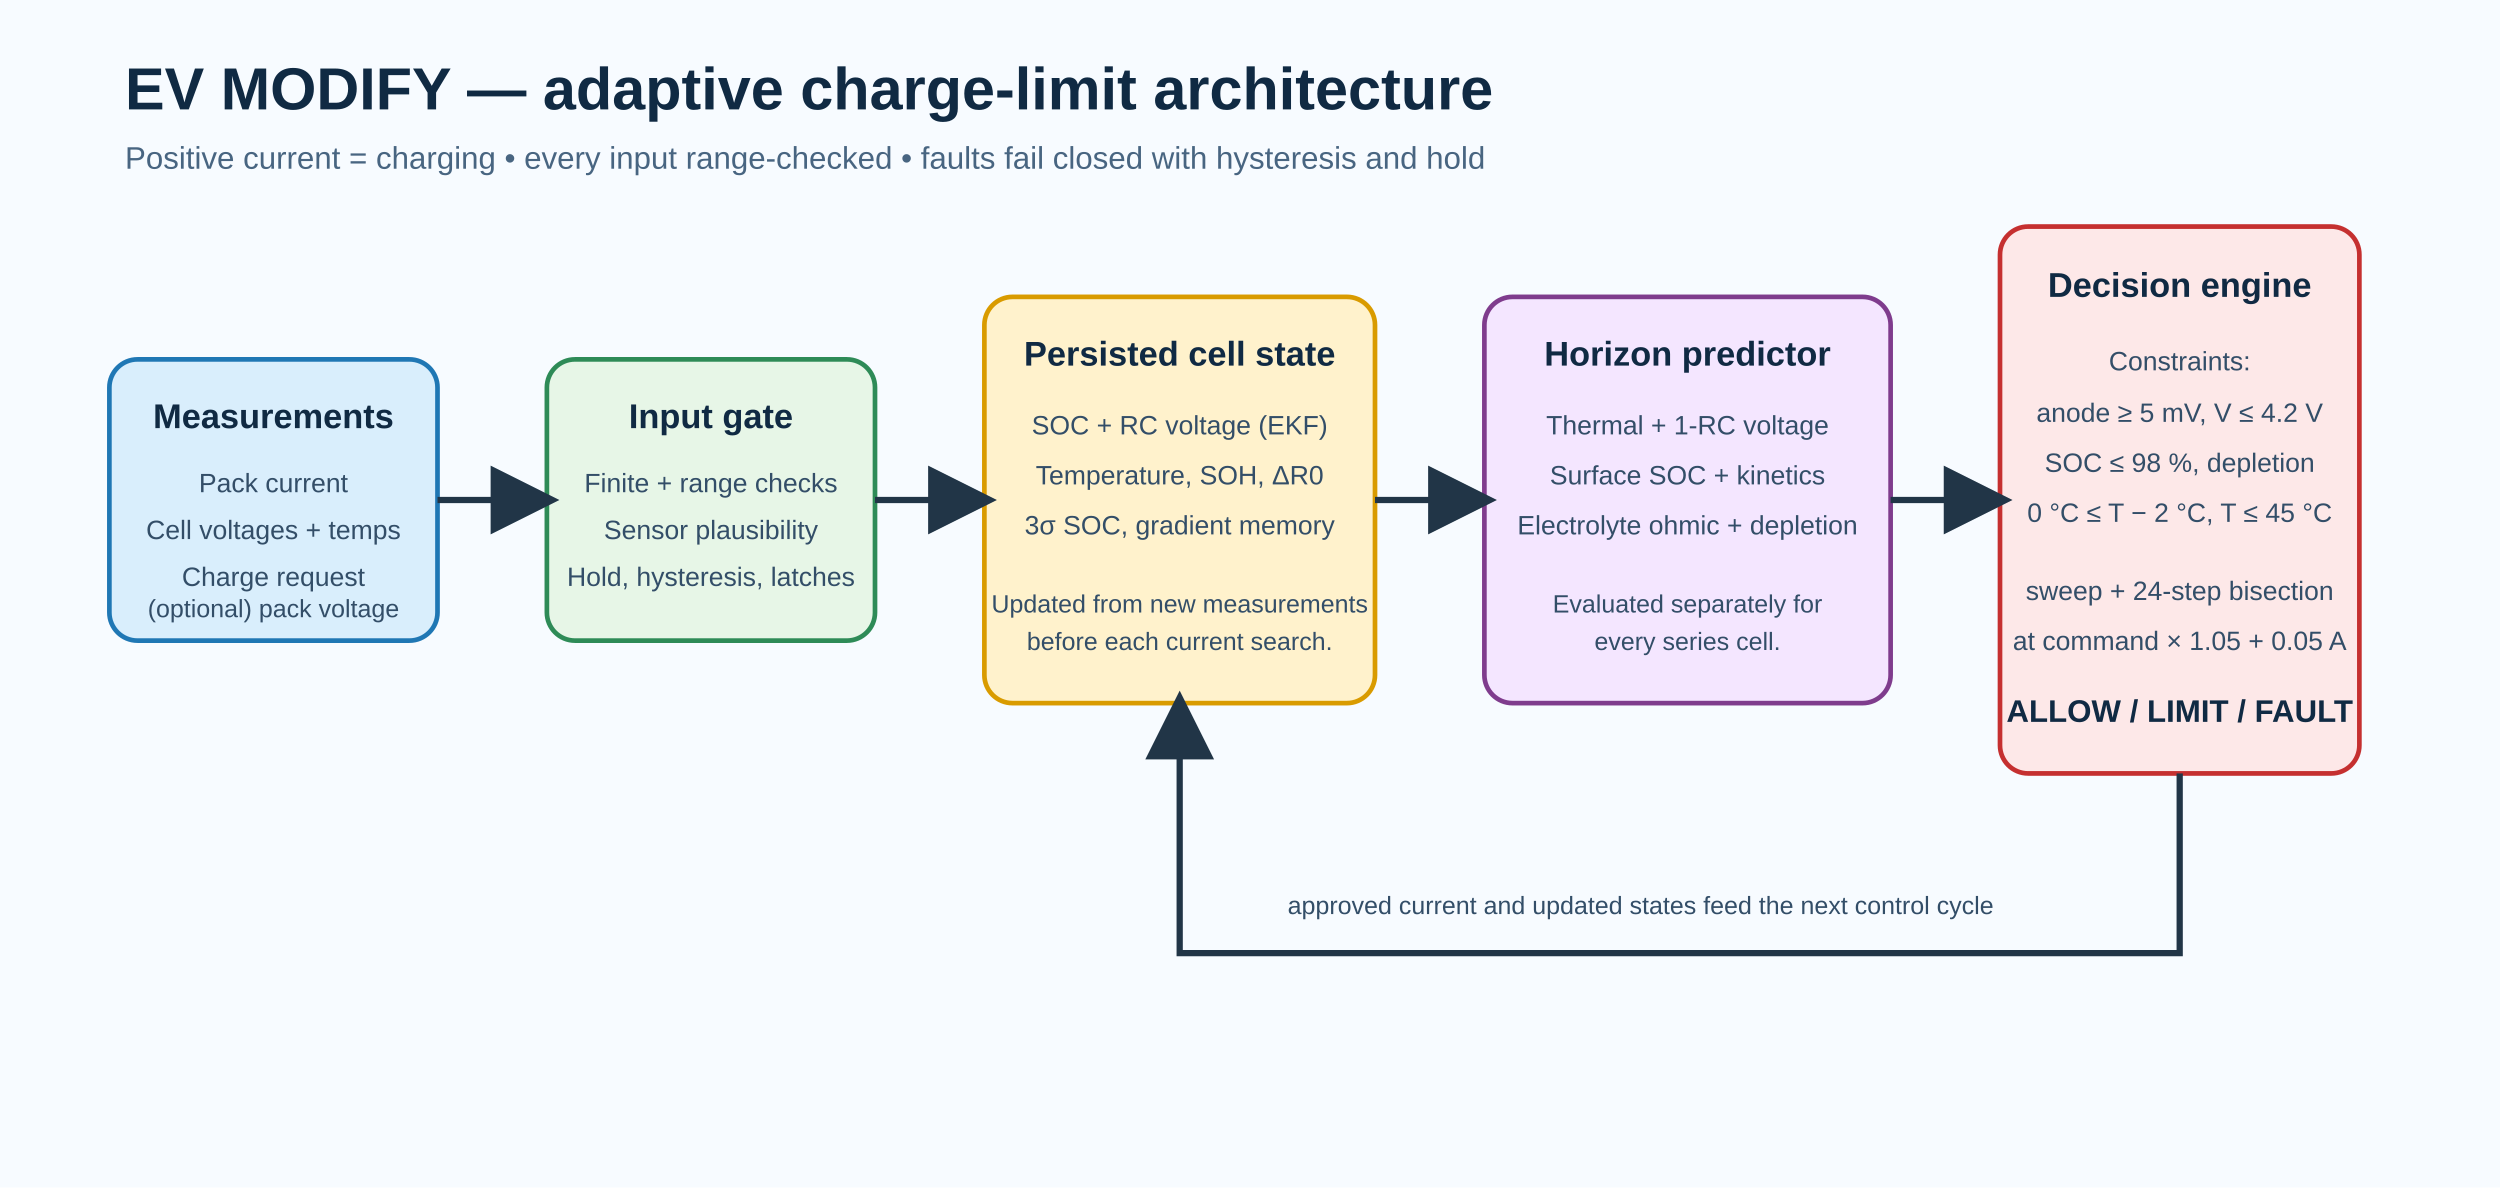
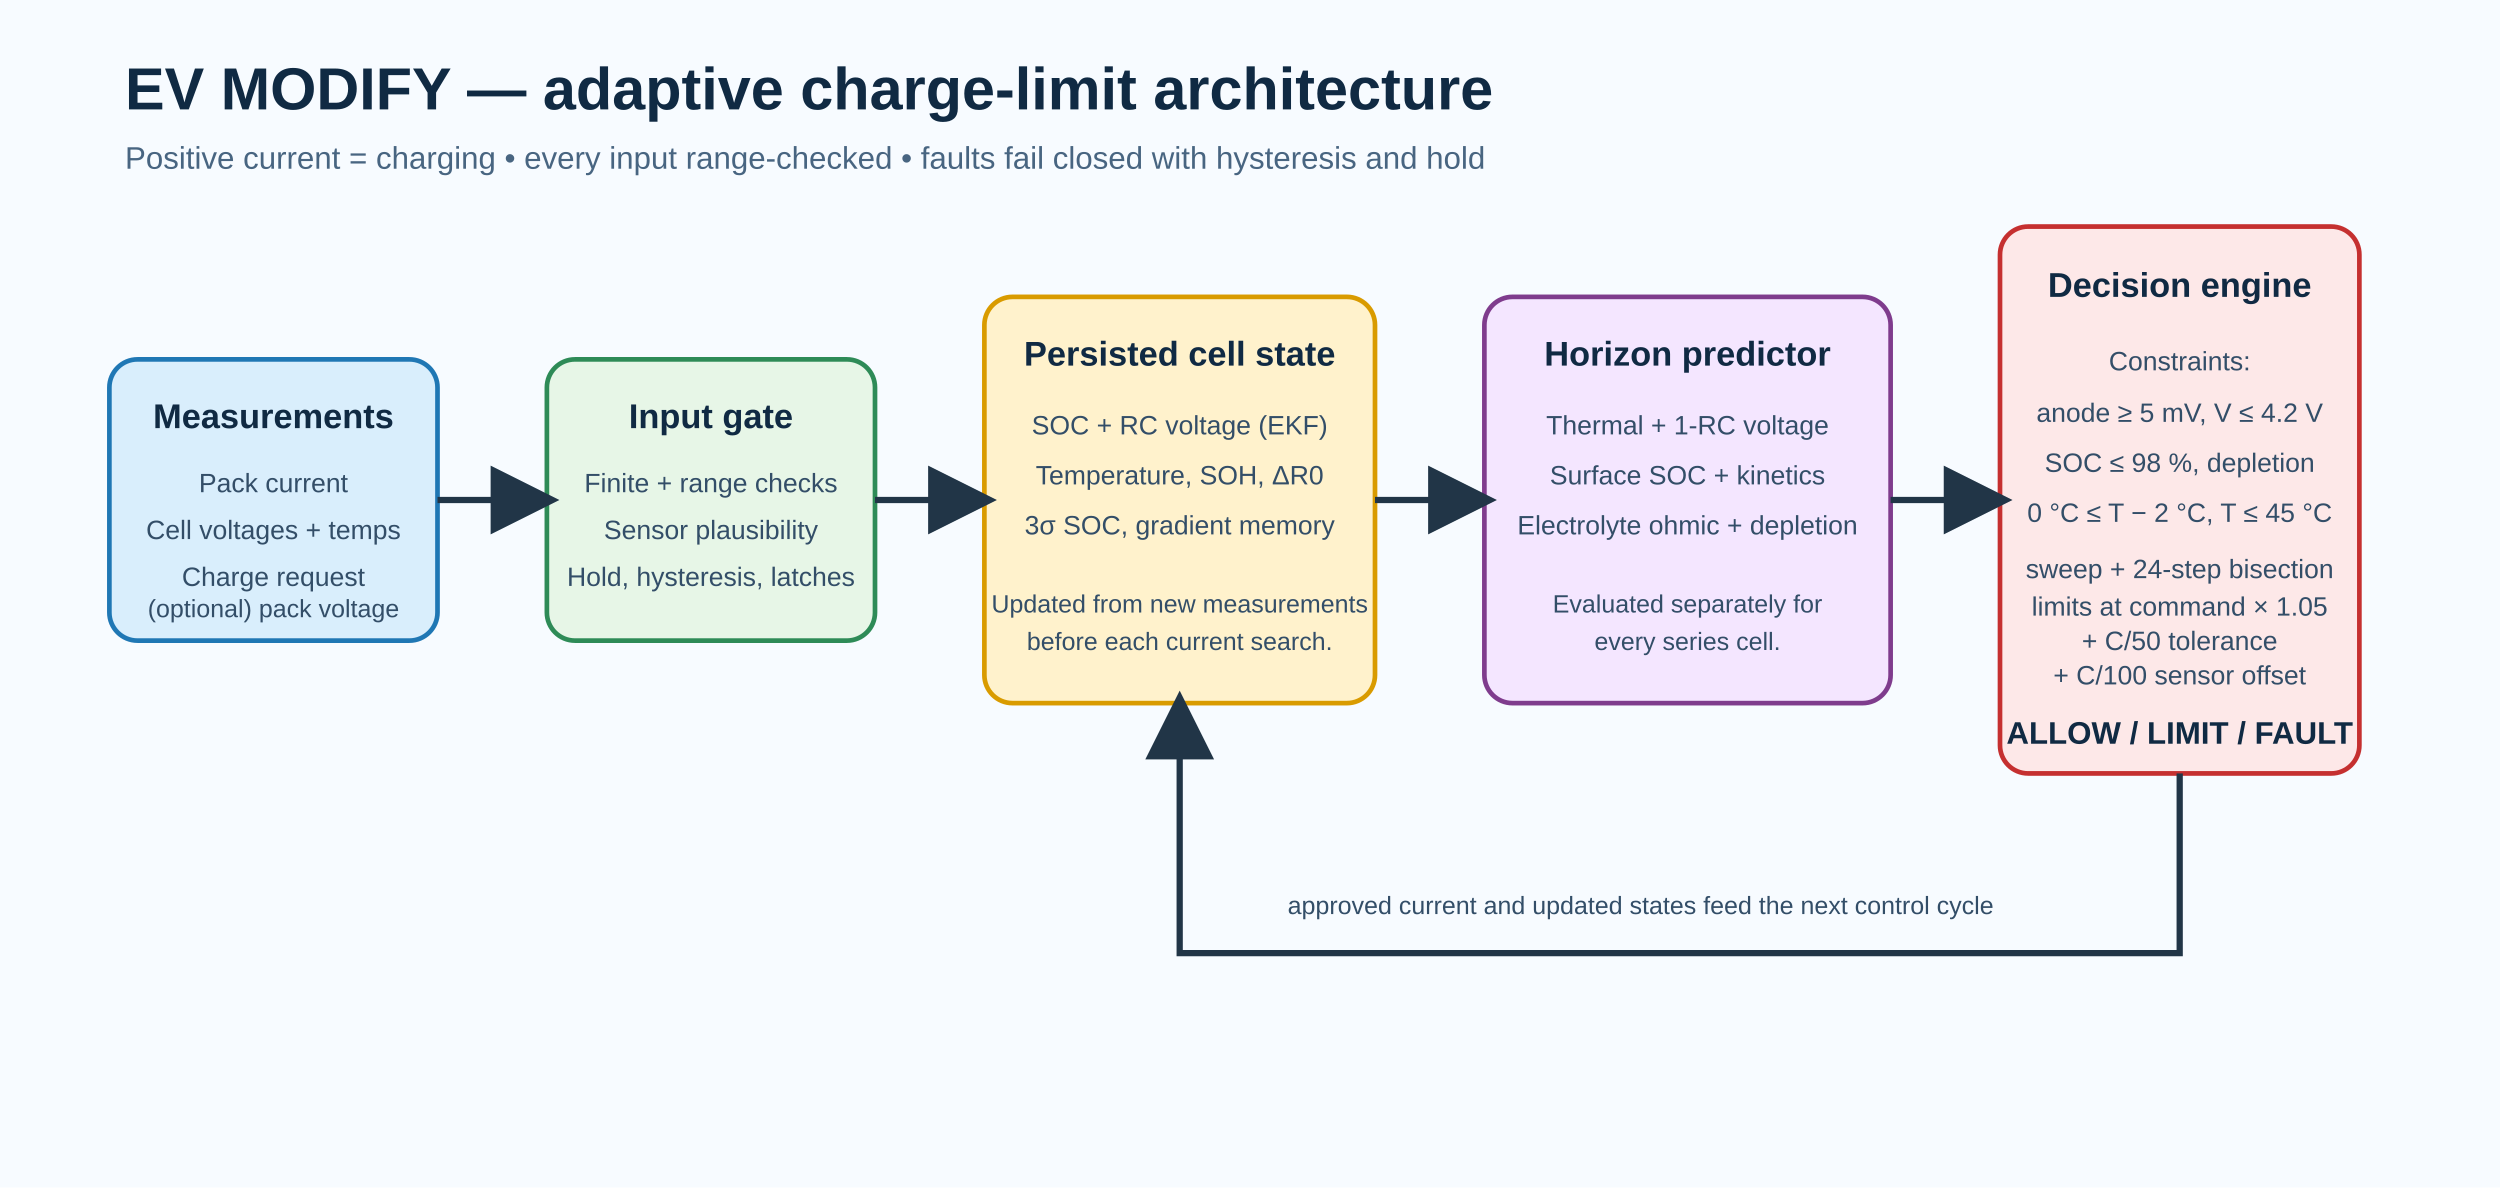
<svg xmlns="http://www.w3.org/2000/svg" width="1600" height="760" viewBox="0 0 1600 760" role="img" aria-labelledby="title description">
  <defs>
    <marker id="arrow" markerWidth="11" markerHeight="11" refX="9" refY="5.5" orient="auto">
      <path d="M0,0 L11,5.5 L0,11 Z" fill="#213547" />
    </marker>
    <style>
      .title { font: 700 38px Arial, sans-serif; fill: #102a43; }
      .subtitle { font: 20px Arial, sans-serif; fill: #486581; }
      .box-title { font: 700 22px Arial, sans-serif; fill: #102a43; }
      .box-text { font: 17px Arial, sans-serif; fill: #334e68; }
      .small { font: 16px Arial, sans-serif; fill: #334e68; }
      .arrow { stroke: #213547; stroke-width: 4; fill: none; marker-end: url(#arrow); }
    </style>
  </defs>
  <rect width="1600" height="760" fill="#f7fbff" />
  <text x="80" y="70" class="title">EV MODIFY — adaptive charge-limit architecture</text>
  <text x="80" y="108" class="subtitle">Positive current = charging • every input range-checked • faults fail closed with hysteresis and hold</text>
  <rect x="70" y="230" width="210" height="180" rx="18" fill="#d9eefc" stroke="#1f77b4" stroke-width="3" />
  <text x="175" y="274" text-anchor="middle" class="box-title">Measurements</text>
  <text x="175" y="315" text-anchor="middle" class="box-text">Pack current</text>
  <text x="175" y="345" text-anchor="middle" class="box-text">Cell voltages + temps</text>
  <text x="175" y="395" text-anchor="middle" class="small">(optional) pack voltage</text>
  <text x="175" y="375" text-anchor="middle" class="box-text">Charge request</text>
  <rect x="350" y="230" width="210" height="180" rx="18" fill="#e7f6e7" stroke="#2e8b57" stroke-width="3" />
  <text x="455" y="274" text-anchor="middle" class="box-title">Input gate</text>
  <text x="455" y="315" text-anchor="middle" class="box-text">Finite + range checks</text>
  <text x="455" y="345" text-anchor="middle" class="box-text">Sensor plausibility</text>
  <text x="455" y="375" text-anchor="middle" class="box-text">Hold, hysteresis, latches</text>
  <rect x="630" y="190" width="250" height="260" rx="18" fill="#fff2cc" stroke="#d99b00" stroke-width="3" />
  <text x="755" y="234" text-anchor="middle" class="box-title">Persisted cell state</text>
  <text x="755" y="278" text-anchor="middle" class="box-text">SOC + RC voltage (EKF)</text>
  <text x="755" y="310" text-anchor="middle" class="box-text">Temperature, SOH, ΔR0</text>
  <text x="755" y="342" text-anchor="middle" class="box-text">3σ SOC, gradient memory</text>
  <text x="755" y="392" text-anchor="middle" class="small">Updated from new measurements</text>
  <text x="755" y="416" text-anchor="middle" class="small">before each current search.</text>
  <rect x="950" y="190" width="260" height="260" rx="18" fill="#f4e6ff" stroke="#7f3c8d" stroke-width="3" />
  <text x="1080" y="234" text-anchor="middle" class="box-title">Horizon predictor</text>
  <text x="1080" y="278" text-anchor="middle" class="box-text">Thermal + 1-RC voltage</text>
  <text x="1080" y="310" text-anchor="middle" class="box-text">Surface SOC + kinetics</text>
  <text x="1080" y="342" text-anchor="middle" class="box-text">Electrolyte ohmic + depletion</text>
  <text x="1080" y="392" text-anchor="middle" class="small">Evaluated separately for</text>
  <text x="1080" y="416" text-anchor="middle" class="small">every series cell.</text>
  <rect x="1280" y="145" width="230" height="350" rx="18" fill="#fde8e8" stroke="#c53030" stroke-width="3" />
  <text x="1395" y="190" text-anchor="middle" class="box-title">Decision engine</text>
  <text x="1395" y="237" text-anchor="middle" class="box-text">Constraints:</text>
  <text x="1395" y="270" text-anchor="middle" class="box-text">anode ≥ 5 mV, V ≤ 4.2 V</text>
  <text x="1395" y="302" text-anchor="middle" class="box-text">SOC ≤ 98 %, depletion</text>
  <text x="1395" y="334" text-anchor="middle" class="box-text">0 °C ≤ T − 2 °C, T ≤ 45 °C</text>
-   <text x="1395" y="384" text-anchor="middle" class="box-text">sweep + 24-step bisection</text>
-   <text x="1395" y="416" text-anchor="middle" class="box-text">at command × 1.05 + 0.05 A</text>
-   <text x="1395" y="462" text-anchor="middle" class="box-title" style="font-size:20px">ALLOW / LIMIT / FAULT</text>
+   <text x="1395" y="370" text-anchor="middle" class="box-text">sweep + 24-step bisection</text>
+   <text x="1395" y="394" text-anchor="middle" class="box-text">limits at command × 1.05</text>
+   <text x="1395" y="416" text-anchor="middle" class="box-text">+ C/50 tolerance</text>
+   <text x="1395" y="438" text-anchor="middle" class="box-text">+ C/100 sensor offset</text>
+   <text x="1395" y="476" text-anchor="middle" class="box-title" style="font-size:20px">ALLOW / LIMIT / FAULT</text>
  <path d="M280 320 H350" class="arrow" />
  <path d="M560 320 H630" class="arrow" />
  <path d="M880 320 H950" class="arrow" />
  <path d="M1210 320 H1280" class="arrow" />
  <path d="M1395 495 V610 H755 V450" class="arrow" />
  <text x="1050" y="585" text-anchor="middle" class="small">approved current and updated states feed the next control cycle</text>
</svg>
